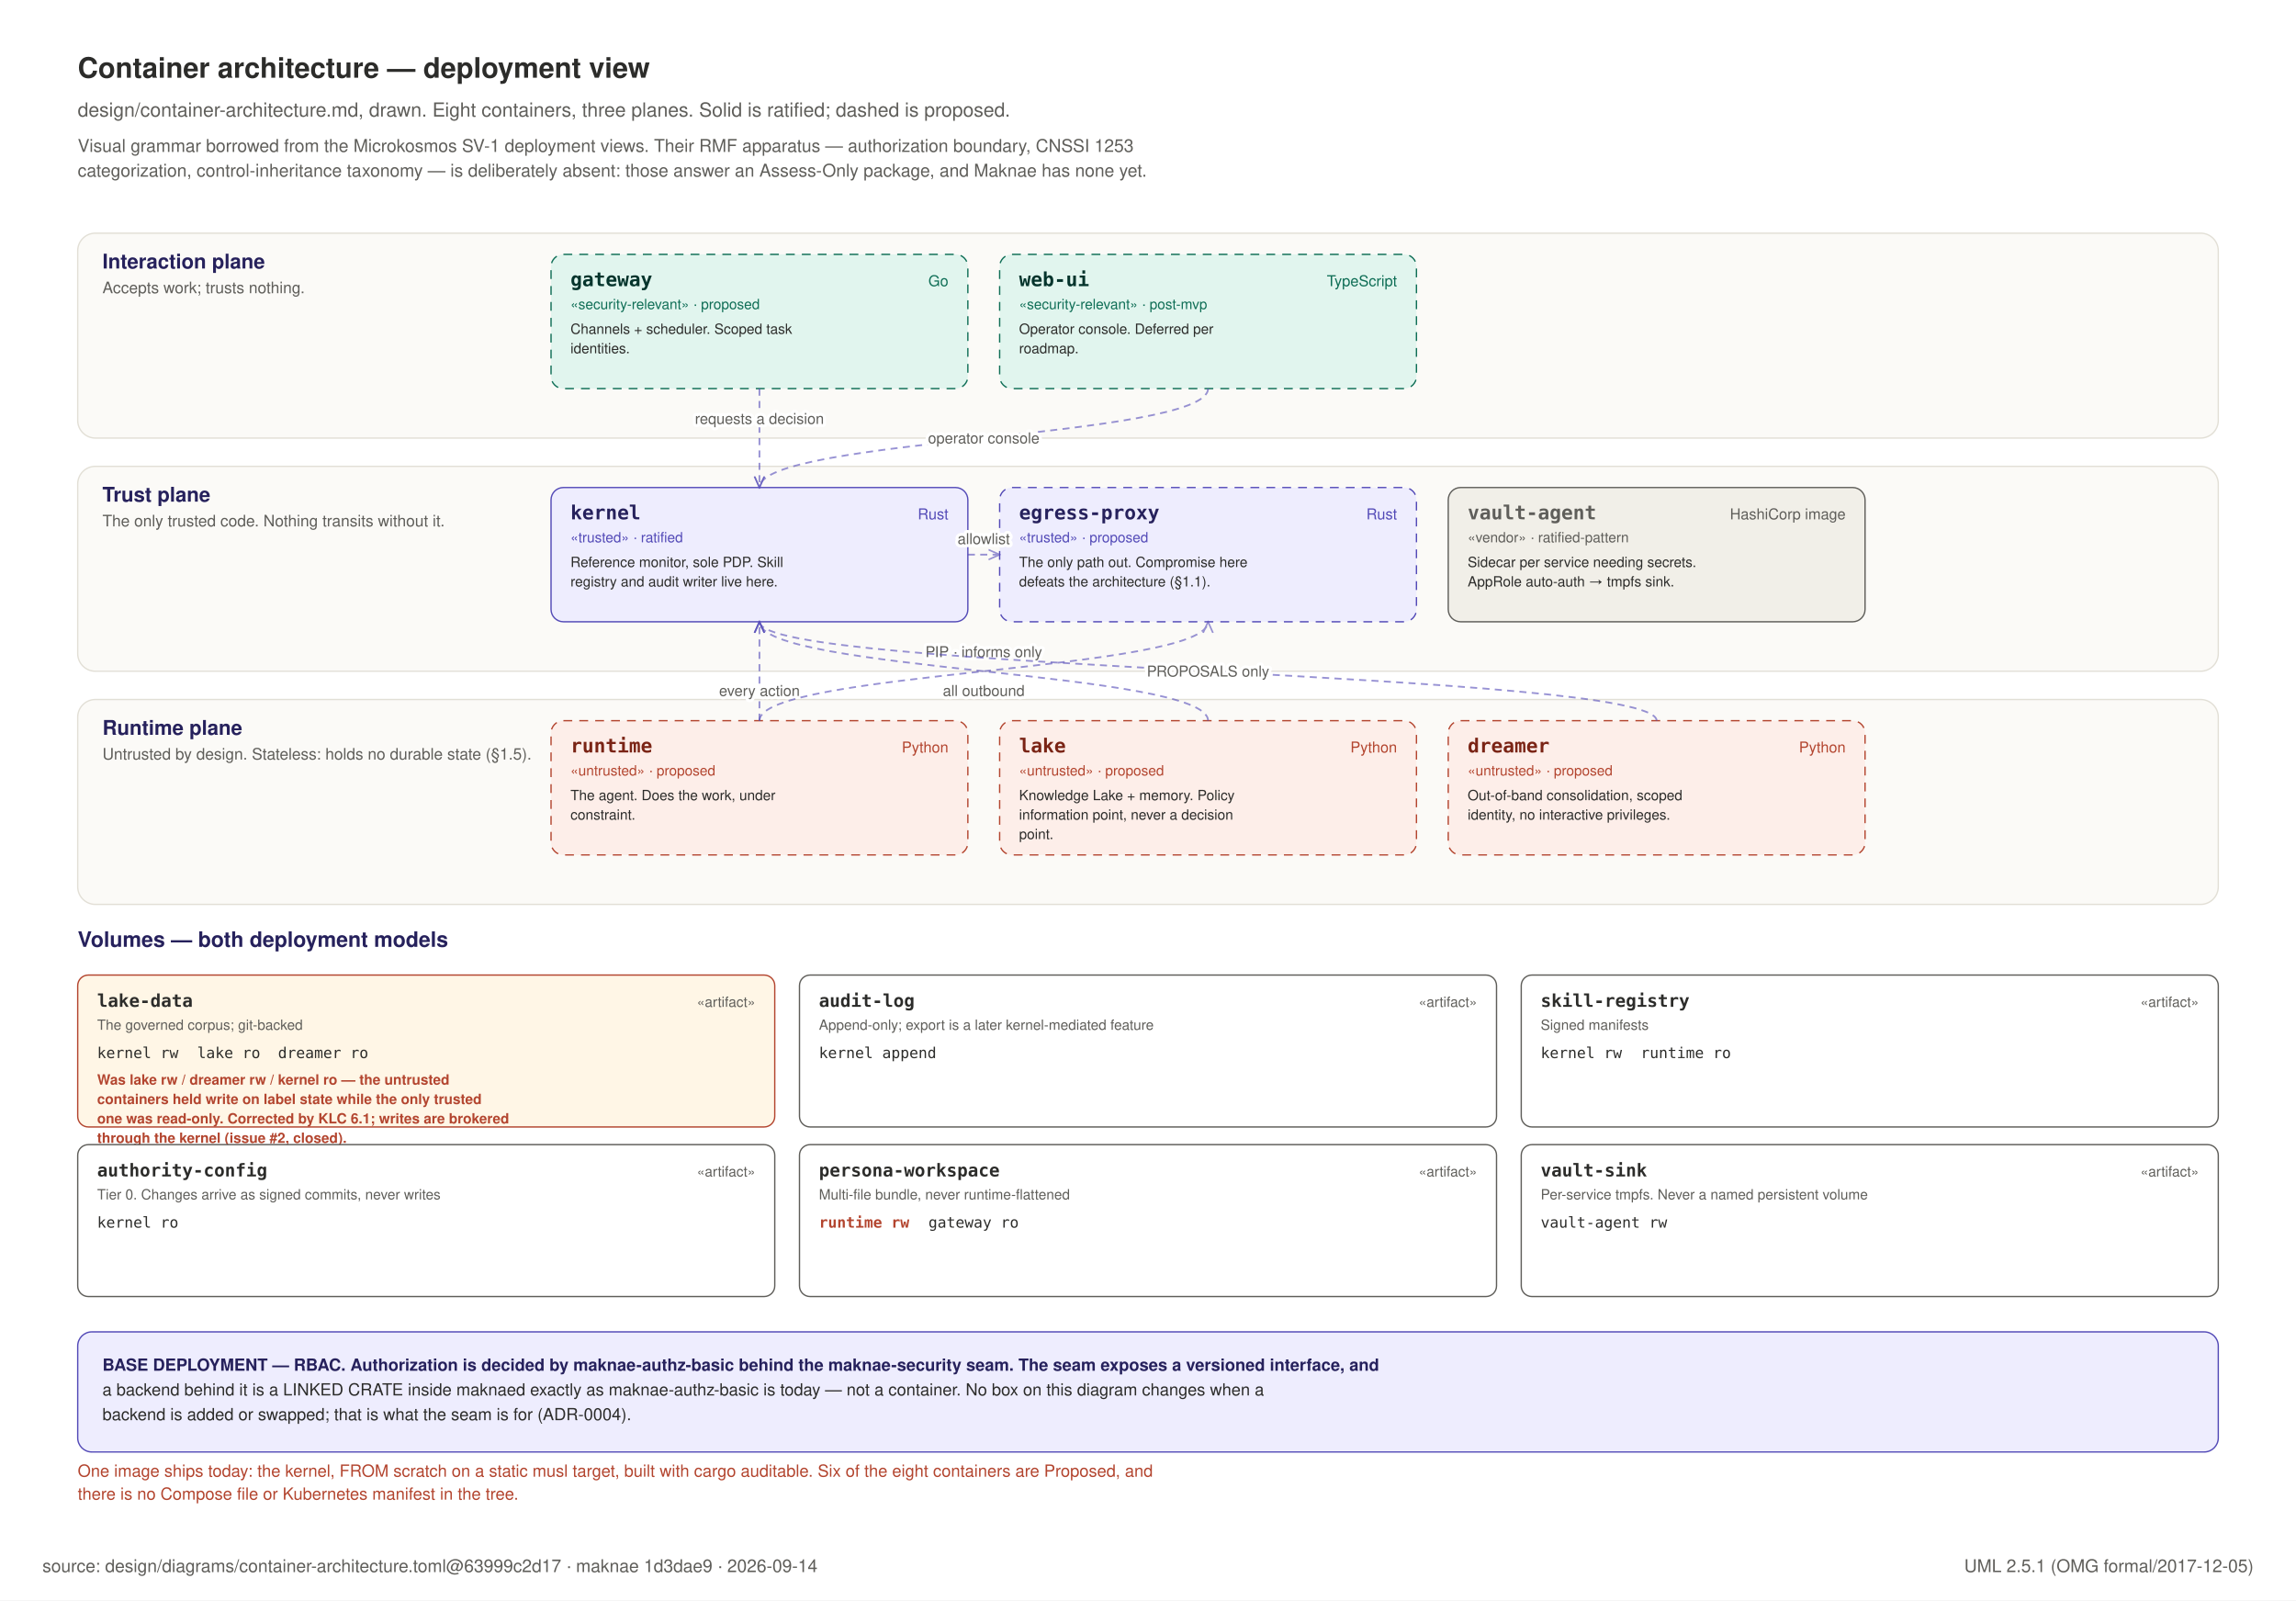
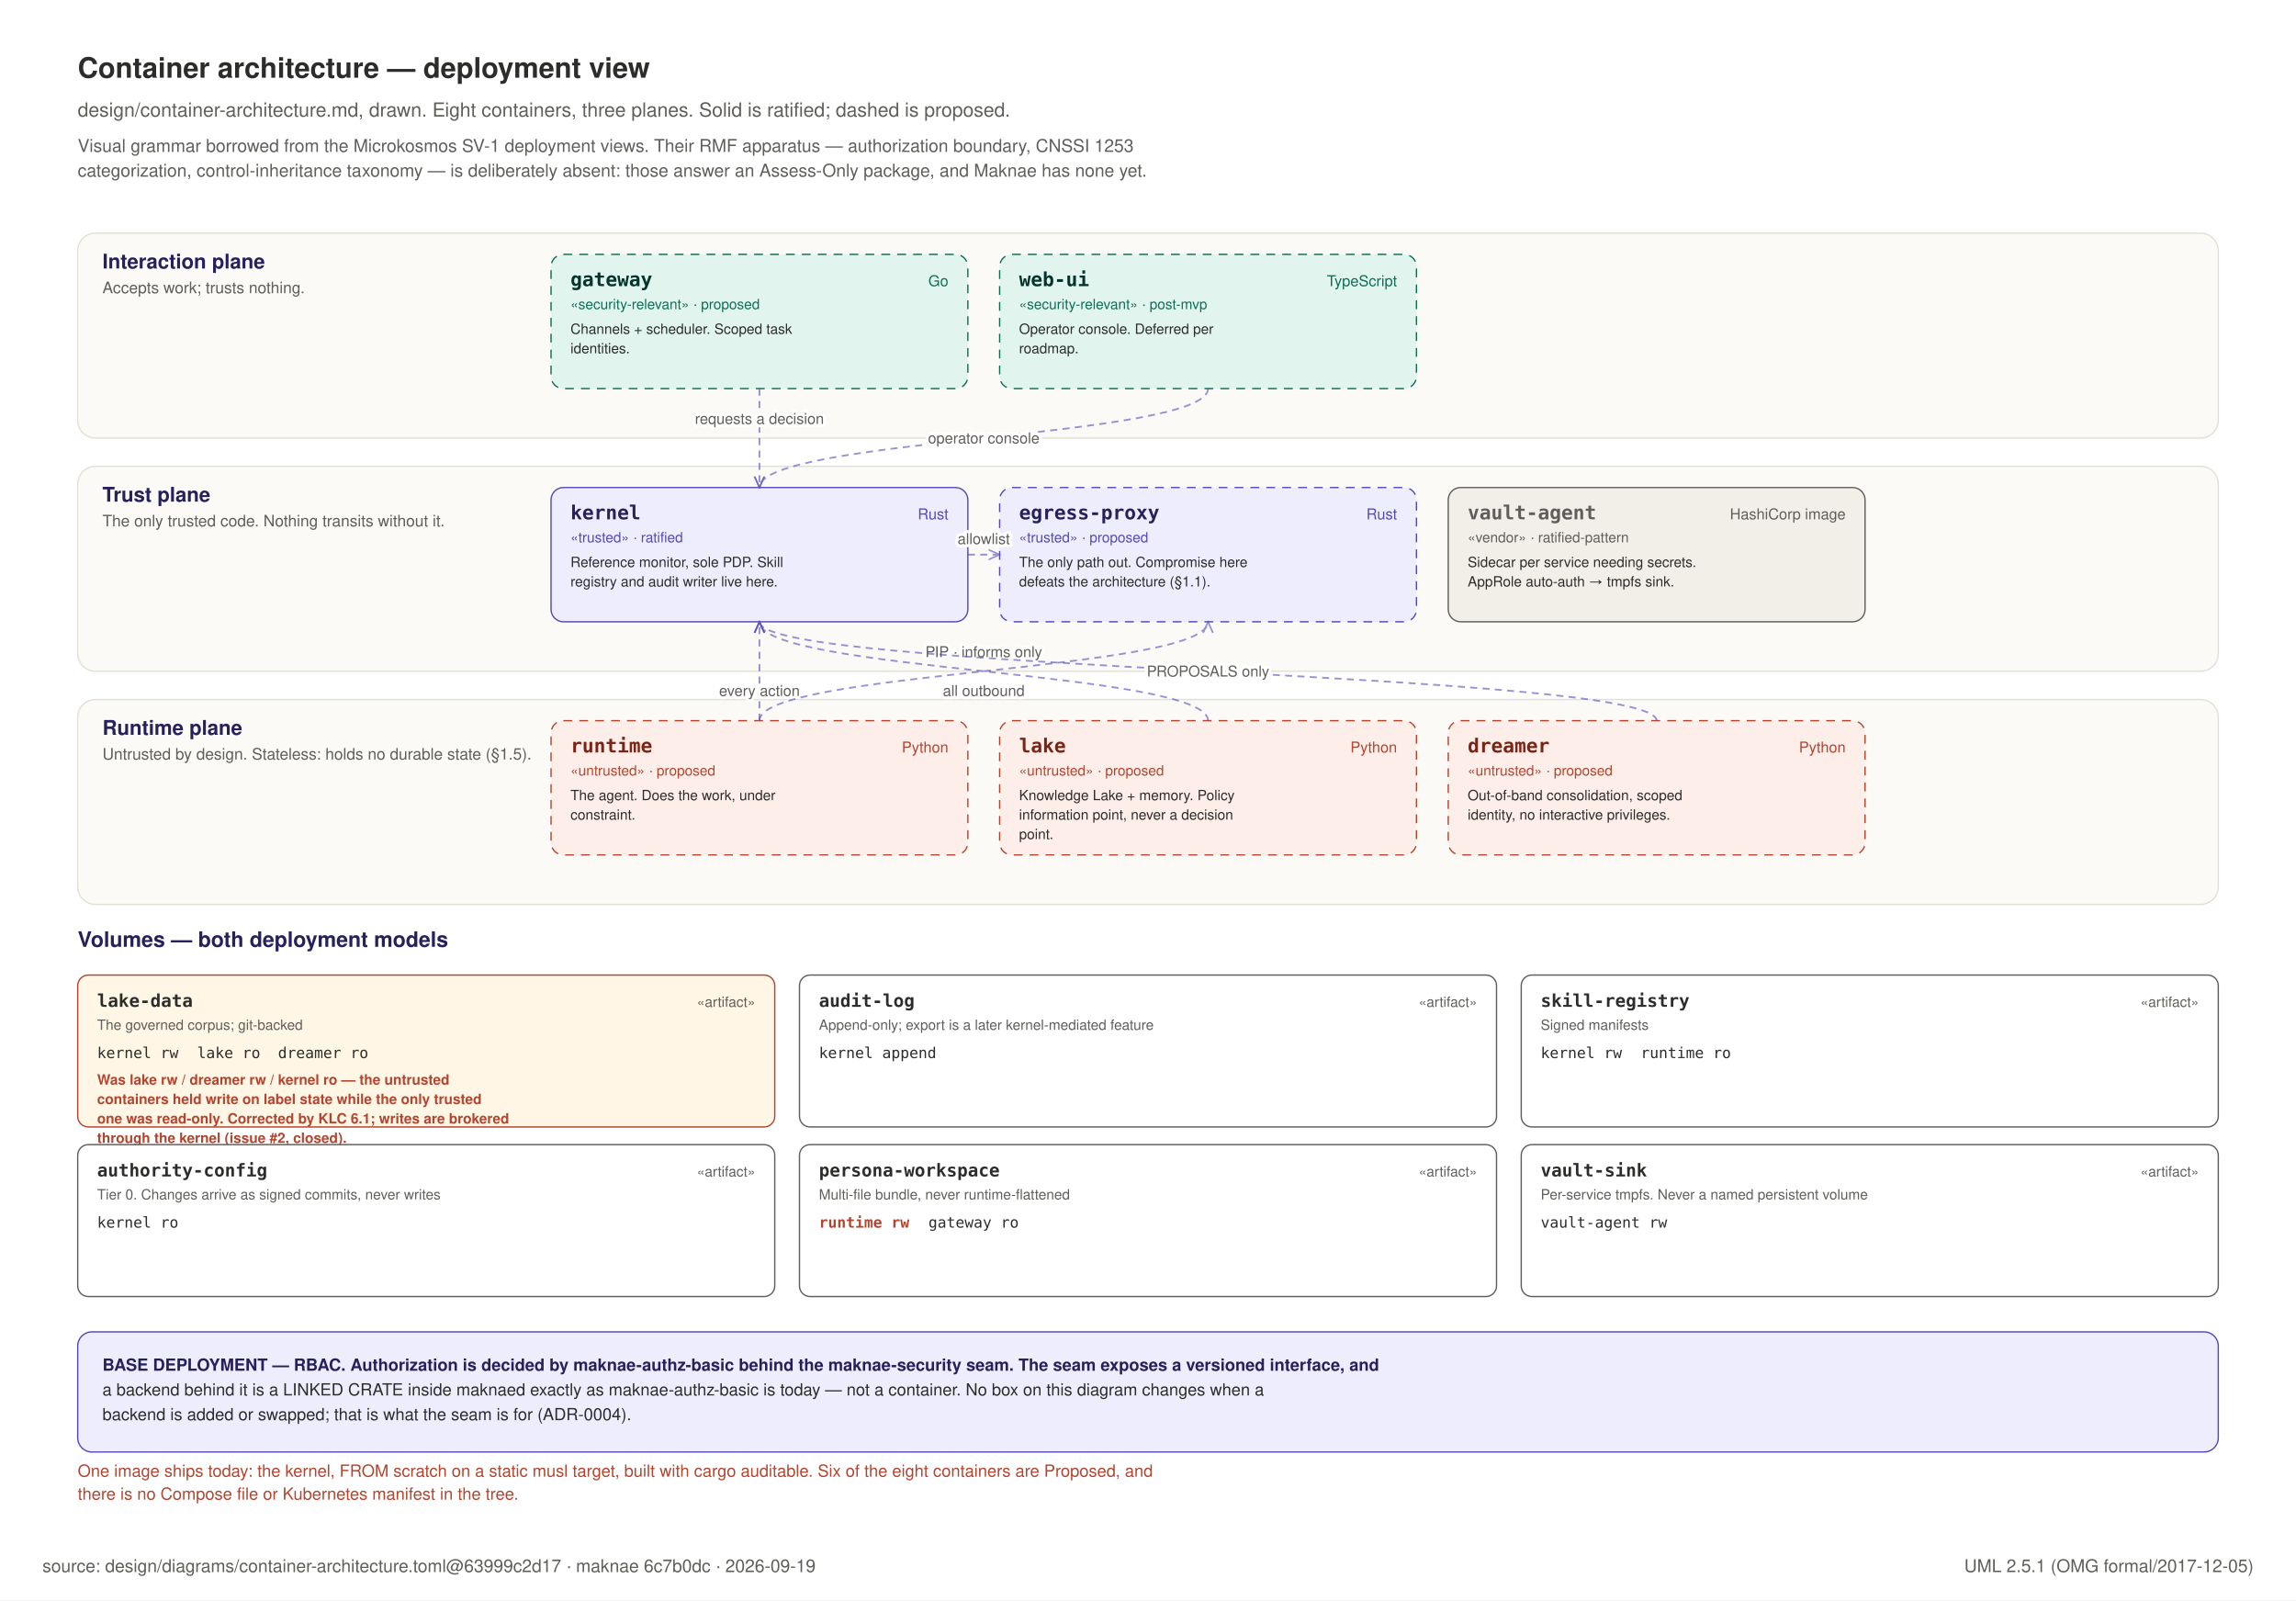
<svg xmlns="http://www.w3.org/2000/svg" width="1300" height="906" viewBox="0 0 1300 906" role="img">
  <rect x="0" y="0" width="1300" height="906" fill="#FFFFFF" />
  <text x="44" y="44" text-anchor="start" font-family="Helvetica, Arial, sans-serif" font-size="16" font-weight="600" fill="#2C2C2A">Container architecture — deployment view</text>
  <text x="44" y="66" text-anchor="start" font-family="Helvetica, Arial, sans-serif" font-size="11" font-weight="400" fill="#5F5E5A">design/container-architecture.md, drawn. Eight containers, three planes. Solid is ratified; dashed is proposed.</text>
  <text x="44" y="86" text-anchor="start" font-family="Helvetica, Arial, sans-serif" font-size="10" font-weight="400" fill="#5F5E5A">Visual grammar borrowed from the Microkosmos SV-1 deployment views. Their RMF apparatus — authorization boundary, CNSSI 1253</text>
  <text x="44" y="100" text-anchor="start" font-family="Helvetica, Arial, sans-serif" font-size="10" font-weight="400" fill="#5F5E5A">categorization, control-inheritance taxonomy — is deliberately absent: those answer an Assess-Only package, and Maknae has none yet.</text>
  <defs>
    <marker id="ca" viewBox="0 0 10 10" refX="9" refY="5" markerWidth="7" markerHeight="7" orient="auto-start-reverse">
      <path d="M 0 1 L 9 5 L 0 9" fill="none" stroke="#534AB7" stroke-width="1.3" />
    </marker>
  </defs>
  <rect x="44" y="132" width="1212" height="116" rx="10" fill="#FBFAF7" stroke="#E2DFD6" stroke-width="0.75" />
  <text x="58" y="152" text-anchor="start" font-family="Helvetica, Arial, sans-serif" font-size="11.5" font-weight="700" fill="#26215C">Interaction plane</text>
  <text x="58" y="166" text-anchor="start" font-family="Helvetica, Arial, sans-serif" font-size="9" font-weight="400" fill="#5F5E5A">Accepts work; trusts nothing.</text>
  <rect x="312" y="144" width="236" height="76" rx="7" fill="#E1F5EE" stroke="#0F6E56" stroke-width="0.75" stroke-dasharray="5 4" />
  <text x="323" y="162" text-anchor="start" font-family="ui-monospace, SFMono-Regular, Menlo, monospace" font-size="11" font-weight="700" fill="#04342C">gateway</text>
  <text x="537" y="162" text-anchor="end" font-family="Helvetica, Arial, sans-serif" font-size="8.5" font-weight="400" fill="#0F6E56">Go</text>
  <text x="323" y="175" text-anchor="start" font-family="Helvetica, Arial, sans-serif" font-size="8" font-weight="400" fill="#0F6E56">«security-relevant» · proposed</text>
  <text x="323" y="189" text-anchor="start" font-family="Helvetica, Arial, sans-serif" font-size="8" font-weight="400" fill="#2C2C2A">Channels + scheduler. Scoped task</text>
  <text x="323" y="200" text-anchor="start" font-family="Helvetica, Arial, sans-serif" font-size="8" font-weight="400" fill="#2C2C2A">identities.</text>
  <rect x="566" y="144" width="236" height="76" rx="7" fill="#E1F5EE" stroke="#0F6E56" stroke-width="0.75" stroke-dasharray="5 4" />
  <text x="577" y="162" text-anchor="start" font-family="ui-monospace, SFMono-Regular, Menlo, monospace" font-size="11" font-weight="700" fill="#04342C">web-ui</text>
  <text x="791" y="162" text-anchor="end" font-family="Helvetica, Arial, sans-serif" font-size="8.5" font-weight="400" fill="#0F6E56">TypeScript</text>
  <text x="577" y="175" text-anchor="start" font-family="Helvetica, Arial, sans-serif" font-size="8" font-weight="400" fill="#0F6E56">«security-relevant» · post-mvp</text>
  <text x="577" y="189" text-anchor="start" font-family="Helvetica, Arial, sans-serif" font-size="8" font-weight="400" fill="#2C2C2A">Operator console. Deferred per</text>
  <text x="577" y="200" text-anchor="start" font-family="Helvetica, Arial, sans-serif" font-size="8" font-weight="400" fill="#2C2C2A">roadmap.</text>
  <rect x="44" y="264" width="1212" height="116" rx="10" fill="#FBFAF7" stroke="#E2DFD6" stroke-width="0.75" />
  <text x="58" y="284" text-anchor="start" font-family="Helvetica, Arial, sans-serif" font-size="11.5" font-weight="700" fill="#26215C">Trust plane</text>
  <text x="58" y="298" text-anchor="start" font-family="Helvetica, Arial, sans-serif" font-size="9" font-weight="400" fill="#5F5E5A">The only trusted code. Nothing transits without it.</text>
  <rect x="312" y="276" width="236" height="76" rx="7" fill="#EEEDFE" stroke="#534AB7" stroke-width="0.75" />
  <text x="323" y="294" text-anchor="start" font-family="ui-monospace, SFMono-Regular, Menlo, monospace" font-size="11" font-weight="700" fill="#26215C">kernel</text>
  <text x="537" y="294" text-anchor="end" font-family="Helvetica, Arial, sans-serif" font-size="8.5" font-weight="400" fill="#534AB7">Rust</text>
  <text x="323" y="307" text-anchor="start" font-family="Helvetica, Arial, sans-serif" font-size="8" font-weight="400" fill="#534AB7">«trusted» · ratified</text>
  <text x="323" y="321" text-anchor="start" font-family="Helvetica, Arial, sans-serif" font-size="8" font-weight="400" fill="#2C2C2A">Reference monitor, sole PDP. Skill</text>
  <text x="323" y="332" text-anchor="start" font-family="Helvetica, Arial, sans-serif" font-size="8" font-weight="400" fill="#2C2C2A">registry and audit writer live here.</text>
  <rect x="566" y="276" width="236" height="76" rx="7" fill="#EEEDFE" stroke="#534AB7" stroke-width="0.75" stroke-dasharray="5 4" />
  <text x="577" y="294" text-anchor="start" font-family="ui-monospace, SFMono-Regular, Menlo, monospace" font-size="11" font-weight="700" fill="#26215C">egress-proxy</text>
  <text x="791" y="294" text-anchor="end" font-family="Helvetica, Arial, sans-serif" font-size="8.5" font-weight="400" fill="#534AB7">Rust</text>
  <text x="577" y="307" text-anchor="start" font-family="Helvetica, Arial, sans-serif" font-size="8" font-weight="400" fill="#534AB7">«trusted» · proposed</text>
  <text x="577" y="321" text-anchor="start" font-family="Helvetica, Arial, sans-serif" font-size="8" font-weight="400" fill="#2C2C2A">The only path out. Compromise here</text>
  <text x="577" y="332" text-anchor="start" font-family="Helvetica, Arial, sans-serif" font-size="8" font-weight="400" fill="#2C2C2A">defeats the architecture (§1.1).</text>
  <rect x="820" y="276" width="236" height="76" rx="7" fill="#F1EFE8" stroke="#5F5E5A" stroke-width="0.75" />
  <text x="831" y="294" text-anchor="start" font-family="ui-monospace, SFMono-Regular, Menlo, monospace" font-size="11" font-weight="700" fill="#5F5E5A">vault-agent</text>
  <text x="1045" y="294" text-anchor="end" font-family="Helvetica, Arial, sans-serif" font-size="8.5" font-weight="400" fill="#5F5E5A">HashiCorp image</text>
  <text x="831" y="307" text-anchor="start" font-family="Helvetica, Arial, sans-serif" font-size="8" font-weight="400" fill="#5F5E5A">«vendor» · ratified-pattern</text>
  <text x="831" y="321" text-anchor="start" font-family="Helvetica, Arial, sans-serif" font-size="8" font-weight="400" fill="#2C2C2A">Sidecar per service needing secrets.</text>
  <text x="831" y="332" text-anchor="start" font-family="Helvetica, Arial, sans-serif" font-size="8" font-weight="400" fill="#2C2C2A">AppRole auto-auth → tmpfs sink.</text>
  <rect x="44" y="396" width="1212" height="116" rx="10" fill="#FBFAF7" stroke="#E2DFD6" stroke-width="0.75" />
  <text x="58" y="416" text-anchor="start" font-family="Helvetica, Arial, sans-serif" font-size="11.5" font-weight="700" fill="#26215C">Runtime plane</text>
  <text x="58" y="430" text-anchor="start" font-family="Helvetica, Arial, sans-serif" font-size="9" font-weight="400" fill="#5F5E5A">Untrusted by design. Stateless: holds no durable state (§1.5).</text>
  <rect x="312" y="408" width="236" height="76" rx="7" fill="#FDEEE9" stroke="#B3452F" stroke-width="0.75" stroke-dasharray="5 4" />
  <text x="323" y="426" text-anchor="start" font-family="ui-monospace, SFMono-Regular, Menlo, monospace" font-size="11" font-weight="700" fill="#7A2415">runtime</text>
  <text x="537" y="426" text-anchor="end" font-family="Helvetica, Arial, sans-serif" font-size="8.5" font-weight="400" fill="#B3452F">Python</text>
  <text x="323" y="439" text-anchor="start" font-family="Helvetica, Arial, sans-serif" font-size="8" font-weight="400" fill="#B3452F">«untrusted» · proposed</text>
  <text x="323" y="453" text-anchor="start" font-family="Helvetica, Arial, sans-serif" font-size="8" font-weight="400" fill="#2C2C2A">The agent. Does the work, under</text>
  <text x="323" y="464" text-anchor="start" font-family="Helvetica, Arial, sans-serif" font-size="8" font-weight="400" fill="#2C2C2A">constraint.</text>
  <rect x="566" y="408" width="236" height="76" rx="7" fill="#FDEEE9" stroke="#B3452F" stroke-width="0.75" stroke-dasharray="5 4" />
  <text x="577" y="426" text-anchor="start" font-family="ui-monospace, SFMono-Regular, Menlo, monospace" font-size="11" font-weight="700" fill="#7A2415">lake</text>
  <text x="791" y="426" text-anchor="end" font-family="Helvetica, Arial, sans-serif" font-size="8.5" font-weight="400" fill="#B3452F">Python</text>
  <text x="577" y="439" text-anchor="start" font-family="Helvetica, Arial, sans-serif" font-size="8" font-weight="400" fill="#B3452F">«untrusted» · proposed</text>
  <text x="577" y="453" text-anchor="start" font-family="Helvetica, Arial, sans-serif" font-size="8" font-weight="400" fill="#2C2C2A">Knowledge Lake + memory. Policy</text>
  <text x="577" y="464" text-anchor="start" font-family="Helvetica, Arial, sans-serif" font-size="8" font-weight="400" fill="#2C2C2A">information point, never a decision</text>
  <text x="577" y="475" text-anchor="start" font-family="Helvetica, Arial, sans-serif" font-size="8" font-weight="400" fill="#2C2C2A">point.</text>
  <rect x="820" y="408" width="236" height="76" rx="7" fill="#FDEEE9" stroke="#B3452F" stroke-width="0.75" stroke-dasharray="5 4" />
  <text x="831" y="426" text-anchor="start" font-family="ui-monospace, SFMono-Regular, Menlo, monospace" font-size="11" font-weight="700" fill="#7A2415">dreamer</text>
  <text x="1045" y="426" text-anchor="end" font-family="Helvetica, Arial, sans-serif" font-size="8.5" font-weight="400" fill="#B3452F">Python</text>
  <text x="831" y="439" text-anchor="start" font-family="Helvetica, Arial, sans-serif" font-size="8" font-weight="400" fill="#B3452F">«untrusted» · proposed</text>
  <text x="831" y="453" text-anchor="start" font-family="Helvetica, Arial, sans-serif" font-size="8" font-weight="400" fill="#2C2C2A">Out-of-band consolidation, scoped</text>
  <text x="831" y="464" text-anchor="start" font-family="Helvetica, Arial, sans-serif" font-size="8" font-weight="400" fill="#2C2C2A">identity, no interactive privileges.</text>
  <path d="M 430 220 C 430 248 430 248 430 276" fill="none" stroke="#534AB7" stroke-width="1" stroke-dasharray="4 3" opacity="0.6" marker-end="url(#ca)" />
  <text x="430.0" y="240.0" text-anchor="middle" font-family="Helvetica, Arial, sans-serif" font-size="8.5" font-weight="400" fill="#5F5E5A" stroke="#FFFFFF" stroke-width="3.5" paint-order="stroke" stroke-linejoin="round">requests a decision</text>
  <path d="M 684 220 C 684 248 430 248 430 276" fill="none" stroke="#534AB7" stroke-width="1" stroke-dasharray="4 3" opacity="0.6" marker-end="url(#ca)" />
  <text x="557.0" y="251.0" text-anchor="middle" font-family="Helvetica, Arial, sans-serif" font-size="8.5" font-weight="400" fill="#5F5E5A" stroke="#FFFFFF" stroke-width="3.5" paint-order="stroke" stroke-linejoin="round">operator console</text>
  <path d="M 430 408 C 430 380 430 380 430 352" fill="none" stroke="#534AB7" stroke-width="1" stroke-dasharray="4 3" opacity="0.6" marker-end="url(#ca)" />
  <text x="430.0" y="394.0" text-anchor="middle" font-family="Helvetica, Arial, sans-serif" font-size="8.5" font-weight="400" fill="#5F5E5A" stroke="#FFFFFF" stroke-width="3.5" paint-order="stroke" stroke-linejoin="round">every action</text>
  <path d="M 684 408 C 684 380 430 380 430 352" fill="none" stroke="#534AB7" stroke-width="1" stroke-dasharray="4 3" opacity="0.6" marker-end="url(#ca)" />
  <text x="557.0" y="372.0" text-anchor="middle" font-family="Helvetica, Arial, sans-serif" font-size="8.5" font-weight="400" fill="#5F5E5A" stroke="#FFFFFF" stroke-width="3.5" paint-order="stroke" stroke-linejoin="round">PIP · informs only</text>
  <path d="M 938 408 C 938 380 430 380 430 352" fill="none" stroke="#534AB7" stroke-width="1" stroke-dasharray="4 3" opacity="0.6" marker-end="url(#ca)" />
  <text x="684.0" y="383.0" text-anchor="middle" font-family="Helvetica, Arial, sans-serif" font-size="8.5" font-weight="400" fill="#5F5E5A" stroke="#FFFFFF" stroke-width="3.5" paint-order="stroke" stroke-linejoin="round">PROPOSALS only</text>
  <path d="M 430 408 C 430 380 684 380 684 352" fill="none" stroke="#534AB7" stroke-width="1" stroke-dasharray="4 3" opacity="0.6" marker-end="url(#ca)" />
  <text x="557.0" y="394.0" text-anchor="middle" font-family="Helvetica, Arial, sans-serif" font-size="8.5" font-weight="400" fill="#5F5E5A" stroke="#FFFFFF" stroke-width="3.5" paint-order="stroke" stroke-linejoin="round">all outbound</text>
  <path d="M 548 314 C 548 314 566 314 566 314" fill="none" stroke="#534AB7" stroke-width="1" stroke-dasharray="4 3" opacity="0.6" marker-end="url(#ca)" />
  <text x="557.0" y="308.0" text-anchor="middle" font-family="Helvetica, Arial, sans-serif" font-size="8.5" font-weight="400" fill="#5F5E5A" stroke="#FFFFFF" stroke-width="3.5" paint-order="stroke" stroke-linejoin="round">allowlist</text>
  <text x="44" y="536" text-anchor="start" font-family="Helvetica, Arial, sans-serif" font-size="12" font-weight="700" fill="#26215C">Volumes — both deployment models</text>
  <rect x="44.0" y="552" width="394.667" height="86" rx="6" fill="#FFF6E6" stroke="#B3452F" stroke-width="0.75" />
  <text x="55.0" y="570" text-anchor="start" font-family="ui-monospace, SFMono-Regular, Menlo, monospace" font-size="10" font-weight="700" fill="#2C2C2A">lake-data</text>
  <text x="427.667" y="570" text-anchor="end" font-family="Helvetica, Arial, sans-serif" font-size="8" font-weight="400" fill="#5F5E5A">«artifact»</text>
  <text x="55.0" y="583" text-anchor="start" font-family="Helvetica, Arial, sans-serif" font-size="8" font-weight="400" fill="#5F5E5A">The governed corpus; git-backed</text>
  <text x="55.0" y="599" text-anchor="start" font-family="ui-monospace, SFMono-Regular, Menlo, monospace" font-size="8.5" font-weight="400" fill="#2C2C2A">kernel rw</text>
  <text x="111.6" y="599" text-anchor="start" font-family="ui-monospace, SFMono-Regular, Menlo, monospace" font-size="8.5" font-weight="400" fill="#2C2C2A">lake ro</text>
  <text x="157.4" y="599" text-anchor="start" font-family="ui-monospace, SFMono-Regular, Menlo, monospace" font-size="8.5" font-weight="400" fill="#2C2C2A">dreamer ro</text>
  <text x="55.0" y="614" text-anchor="start" font-family="Helvetica, Arial, sans-serif" font-size="8" font-weight="600" fill="#B3452F">Was lake rw / dreamer rw / kernel ro — the untrusted</text>
  <text x="55.0" y="625" text-anchor="start" font-family="Helvetica, Arial, sans-serif" font-size="8" font-weight="600" fill="#B3452F">containers held write on label state while the only trusted</text>
  <text x="55.0" y="636" text-anchor="start" font-family="Helvetica, Arial, sans-serif" font-size="8" font-weight="600" fill="#B3452F">one was read-only. Corrected by KLC 6.1; writes are brokered</text>
  <text x="55.0" y="647" text-anchor="start" font-family="Helvetica, Arial, sans-serif" font-size="8" font-weight="600" fill="#B3452F">through the kernel (issue #2, closed).</text>
  <rect x="452.667" y="552" width="394.667" height="86" rx="6" fill="#FFFFFF" stroke="#5F5E5A" stroke-width="0.75" />
  <text x="463.667" y="570" text-anchor="start" font-family="ui-monospace, SFMono-Regular, Menlo, monospace" font-size="10" font-weight="700" fill="#2C2C2A">audit-log</text>
  <text x="836.333" y="570" text-anchor="end" font-family="Helvetica, Arial, sans-serif" font-size="8" font-weight="400" fill="#5F5E5A">«artifact»</text>
  <text x="463.667" y="583" text-anchor="start" font-family="Helvetica, Arial, sans-serif" font-size="8" font-weight="400" fill="#5F5E5A">Append-only; export is a later kernel-mediated feature</text>
  <text x="463.667" y="599" text-anchor="start" font-family="ui-monospace, SFMono-Regular, Menlo, monospace" font-size="8.5" font-weight="400" fill="#2C2C2A">kernel append</text>
  <rect x="861.333" y="552" width="394.667" height="86" rx="6" fill="#FFFFFF" stroke="#5F5E5A" stroke-width="0.75" />
  <text x="872.333" y="570" text-anchor="start" font-family="ui-monospace, SFMono-Regular, Menlo, monospace" font-size="10" font-weight="700" fill="#2C2C2A">skill-registry</text>
  <text x="1245.0" y="570" text-anchor="end" font-family="Helvetica, Arial, sans-serif" font-size="8" font-weight="400" fill="#5F5E5A">«artifact»</text>
  <text x="872.333" y="583" text-anchor="start" font-family="Helvetica, Arial, sans-serif" font-size="8" font-weight="400" fill="#5F5E5A">Signed manifests</text>
  <text x="872.333" y="599" text-anchor="start" font-family="ui-monospace, SFMono-Regular, Menlo, monospace" font-size="8.5" font-weight="400" fill="#2C2C2A">kernel rw</text>
  <text x="928.933" y="599" text-anchor="start" font-family="ui-monospace, SFMono-Regular, Menlo, monospace" font-size="8.5" font-weight="400" fill="#2C2C2A">runtime ro</text>
  <rect x="44.0" y="648" width="394.667" height="86" rx="6" fill="#FFFFFF" stroke="#5F5E5A" stroke-width="0.75" />
  <text x="55.0" y="666" text-anchor="start" font-family="ui-monospace, SFMono-Regular, Menlo, monospace" font-size="10" font-weight="700" fill="#2C2C2A">authority-config</text>
  <text x="427.667" y="666" text-anchor="end" font-family="Helvetica, Arial, sans-serif" font-size="8" font-weight="400" fill="#5F5E5A">«artifact»</text>
  <text x="55.0" y="679" text-anchor="start" font-family="Helvetica, Arial, sans-serif" font-size="8" font-weight="400" fill="#5F5E5A">Tier 0. Changes arrive as signed commits, never writes</text>
  <text x="55.0" y="695" text-anchor="start" font-family="ui-monospace, SFMono-Regular, Menlo, monospace" font-size="8.5" font-weight="400" fill="#2C2C2A">kernel ro</text>
  <rect x="452.667" y="648" width="394.667" height="86" rx="6" fill="#FFFFFF" stroke="#5F5E5A" stroke-width="0.75" />
  <text x="463.667" y="666" text-anchor="start" font-family="ui-monospace, SFMono-Regular, Menlo, monospace" font-size="10" font-weight="700" fill="#2C2C2A">persona-workspace</text>
  <text x="836.333" y="666" text-anchor="end" font-family="Helvetica, Arial, sans-serif" font-size="8" font-weight="400" fill="#5F5E5A">«artifact»</text>
  <text x="463.667" y="679" text-anchor="start" font-family="Helvetica, Arial, sans-serif" font-size="8" font-weight="400" fill="#5F5E5A">Multi-file bundle, never runtime-flattened</text>
  <text x="463.667" y="695" text-anchor="start" font-family="ui-monospace, SFMono-Regular, Menlo, monospace" font-size="8.5" font-weight="700" fill="#B3452F">runtime rw</text>
  <text x="525.667" y="695" text-anchor="start" font-family="ui-monospace, SFMono-Regular, Menlo, monospace" font-size="8.5" font-weight="400" fill="#2C2C2A">gateway ro</text>
  <rect x="861.333" y="648" width="394.667" height="86" rx="6" fill="#FFFFFF" stroke="#5F5E5A" stroke-width="0.75" />
  <text x="872.333" y="666" text-anchor="start" font-family="ui-monospace, SFMono-Regular, Menlo, monospace" font-size="10" font-weight="700" fill="#2C2C2A">vault-sink</text>
  <text x="1245.0" y="666" text-anchor="end" font-family="Helvetica, Arial, sans-serif" font-size="8" font-weight="400" fill="#5F5E5A">«artifact»</text>
  <text x="872.333" y="679" text-anchor="start" font-family="Helvetica, Arial, sans-serif" font-size="8" font-weight="400" fill="#5F5E5A">Per-service tmpfs. Never a named persistent volume</text>
  <text x="872.333" y="695" text-anchor="start" font-family="ui-monospace, SFMono-Regular, Menlo, monospace" font-size="8.5" font-weight="400" fill="#2C2C2A">vault-agent rw</text>
  <rect x="44" y="754" width="1212" height="68" rx="8" fill="#EEEDFE" stroke="#534AB7" stroke-width="0.75" />
  <text x="58" y="776" text-anchor="start" font-family="Helvetica, Arial, sans-serif" font-size="9.5" font-weight="600" fill="#26215C">BASE DEPLOYMENT — RBAC. Authorization is decided by maknae-authz-basic behind the maknae-security seam. The seam exposes a versioned interface, and</text>
  <text x="58" y="790" text-anchor="start" font-family="Helvetica, Arial, sans-serif" font-size="9.5" font-weight="400" fill="#2C2C2A">a backend behind it is a LINKED CRATE inside maknaed exactly as maknae-authz-basic is today — not a container. No box on this diagram changes when a</text>
  <text x="58" y="804" text-anchor="start" font-family="Helvetica, Arial, sans-serif" font-size="9.5" font-weight="400" fill="#2C2C2A">backend is added or swapped; that is what the seam is for (ADR-0004).</text>
  <text x="44" y="836" text-anchor="start" font-family="Helvetica, Arial, sans-serif" font-size="9.5" font-weight="400" fill="#B3452F">One image ships today: the kernel, FROM scratch on a static musl target, built with cargo auditable. Six of the eight containers are Proposed, and</text>
  <text x="44" y="849" text-anchor="start" font-family="Helvetica, Arial, sans-serif" font-size="9.5" font-weight="400" fill="#B3452F">there is no Compose file or Kubernetes manifest in the tree.</text>
-   <text x="24" y="890" text-anchor="start" font-family="Helvetica, Arial, sans-serif" font-size="10" font-weight="400" fill="#5F5E5A">source: design/diagrams/container-architecture.toml@63999c2d17 · maknae 1d3dae9 · 2026-09-14</text>
+   <text x="24" y="890" text-anchor="start" font-family="Helvetica, Arial, sans-serif" font-size="10" font-weight="400" fill="#5F5E5A">source: design/diagrams/container-architecture.toml@63999c2d17 · maknae 6c7b0dc · 2026-09-19</text>
  <text x="1276" y="890" text-anchor="end" font-family="Helvetica, Arial, sans-serif" font-size="10" font-weight="400" fill="#5F5E5A">UML 2.5.1 (OMG formal/2017-12-05)</text>
</svg>
